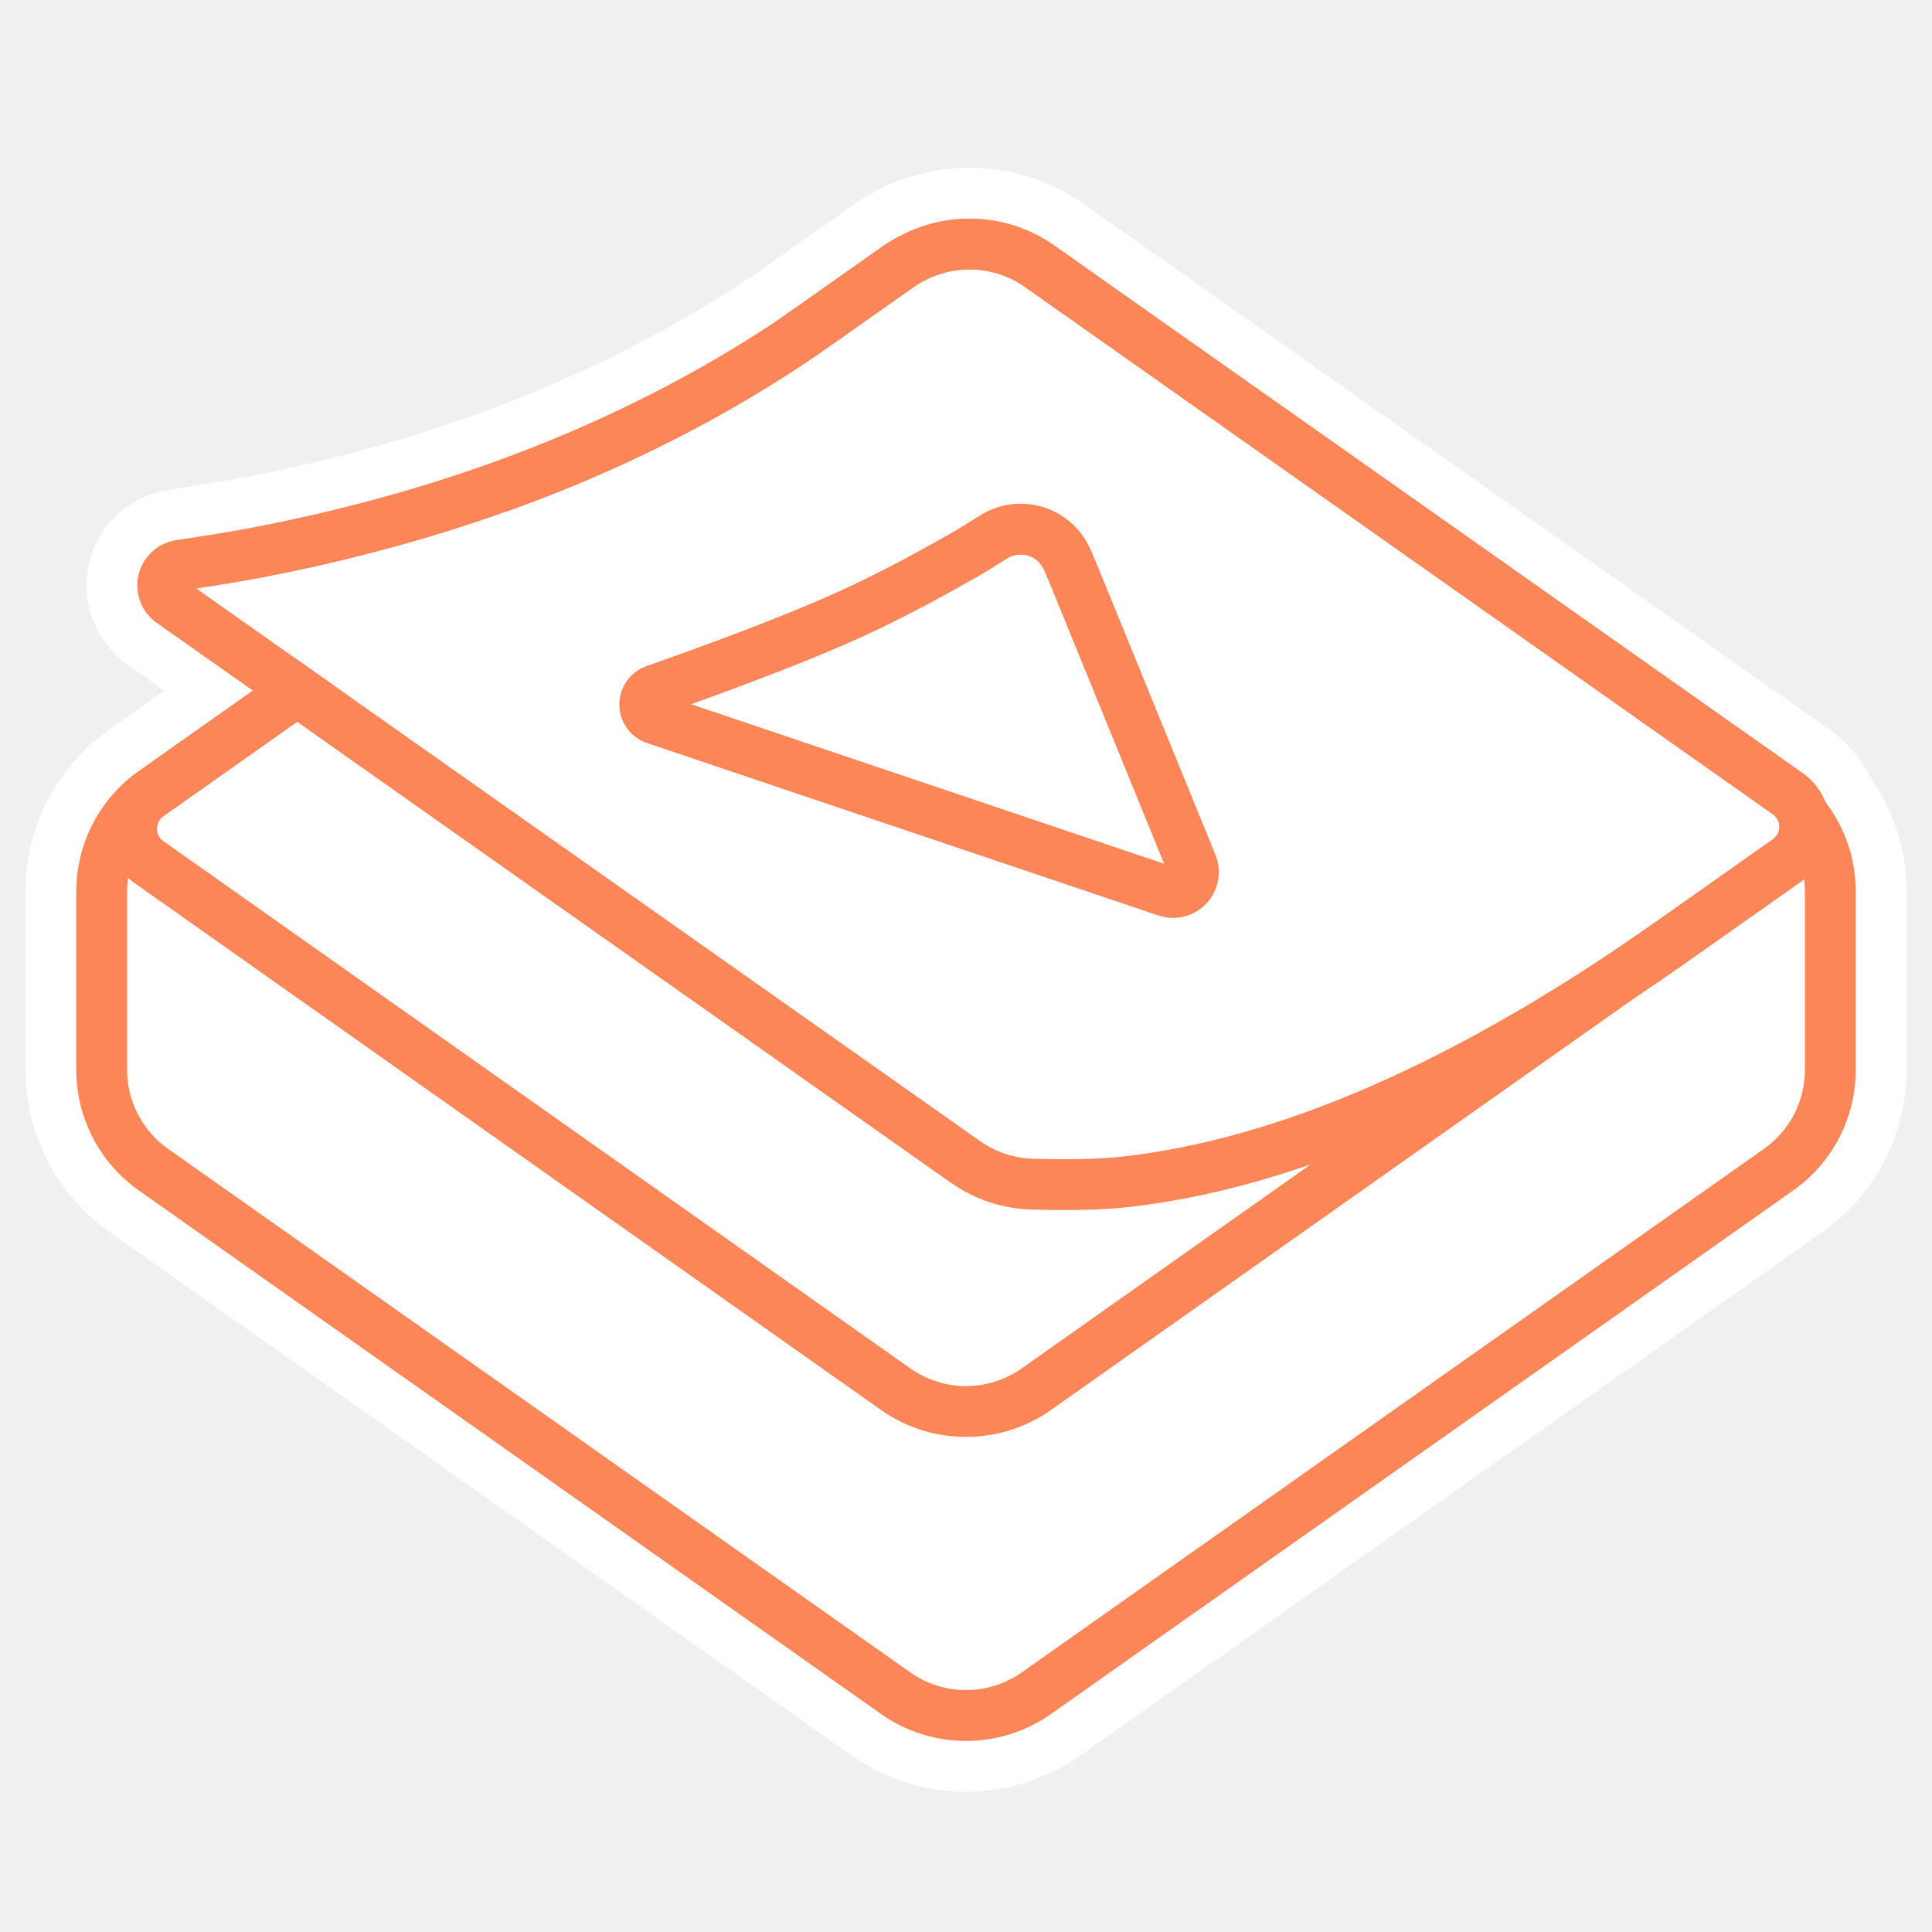
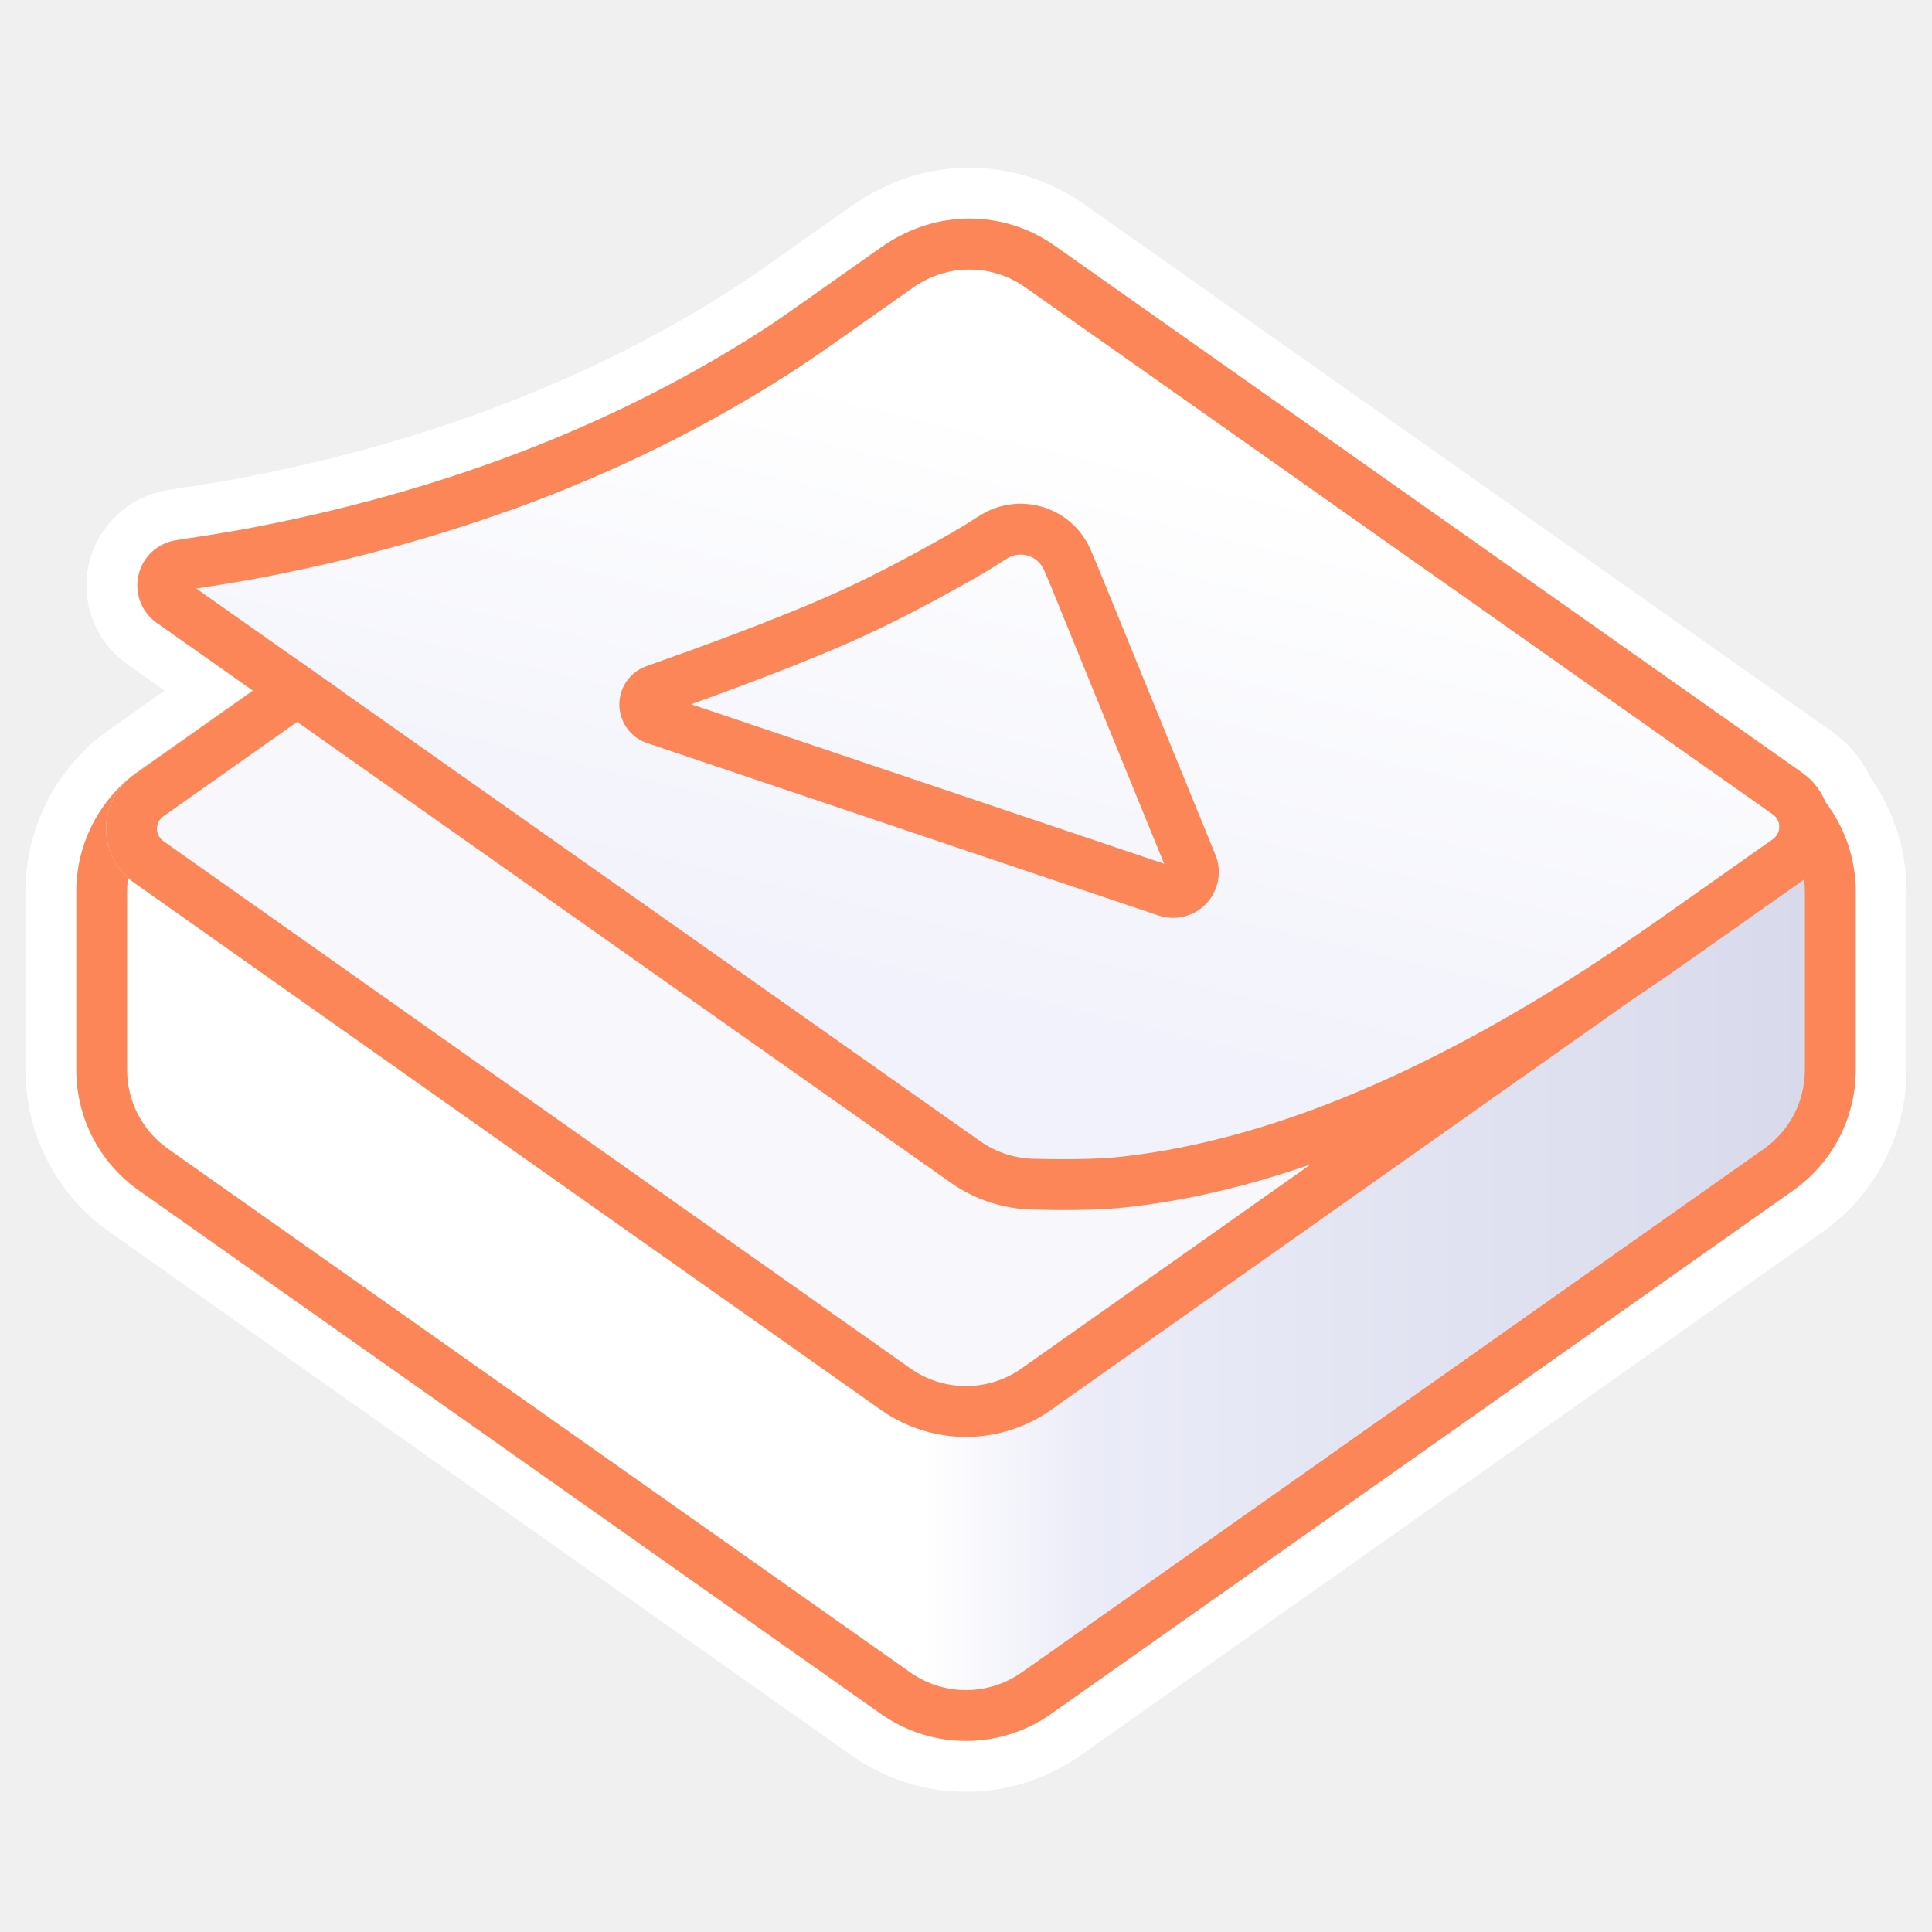
<svg xmlns="http://www.w3.org/2000/svg" width="380" height="380" viewBox="0 0 380 380">
+   <defs>
+     <linearGradient id="a" x1="98.704%" x2="47.641%" y1="50%" y2="50%">
+       <stop offset="0%" stop-color="#D7D8EA" />
+       <stop offset="82.432%" stop-color="#EBECF8" />
+       <stop offset="100%" stop-color="#FFFFFF" />
+     </linearGradient>
+     <linearGradient id="b" x1="39.009%" x2="63.216%" y1="78.718%" y2="21.744%">
+       <stop offset="0%" stop-color="#F1F2FB" />
+       <stop offset="100%" stop-color="#FFFFFF" />
+     </linearGradient>
+   </defs>
  <g fill="none" fill-rule="evenodd" transform="translate(5 32)">
    <path fill="#FFFFFF" fill-rule="nonzero" d="M370,143.357 L370,178.434 C370,191.11 363.839,202.996 353.48,210.303 L207.48,313.29 C194.001,322.798 175.999,322.798 162.52,313.29 L16.52,210.303 C6.161,202.996 -9.23705556e-14,191.11 0,178.434 L2.27373675e-13,143.357 C3.19744231e-13,130.681 6.161,118.795 16.52,111.488 L27.374,103.832 L20.054,98.671 C11.478,92.625 9.428,80.771 15.474,72.194 C18.463,67.955 23.056,65.122 28.186,64.353 C34.667,63.381 39.725,62.542 43.312,61.846 C81.379,54.463 114.498,41.311 142.788,22.42 L162.52,8.501 C163.726,7.65 164.975,6.871 166.263,6.165 C179.381,-1.37 195.73,-0.644 208.153,8.114 L355.249,111.825 C358.513,114.127 361.074,117.195 362.752,120.711 C367.442,127.287 370,135.195 370,143.357 Z" />
+     <path fill="url(#a)" fill-rule="nonzero" d="M360,142.473 L360,178.434 C360,187.86 355.419,196.698 347.716,202.131 L201.716,305.118 C191.693,312.188 178.307,312.188 168.284,305.118 L22.284,202.131 C14.581,196.698 10,187.86 10,178.434 L10,142.473 C10,138.055 13.582,134.473 18,134.473 C19.657,134.473 21.273,134.988 22.625,135.946 L172.281,241.988 C179.901,247.387 190.099,247.387 197.719,241.988 L347.375,135.946 C350.98,133.391 355.973,134.243 358.527,137.848 C359.485,139.2 360,140.816 360,142.473 Z" />
    <path fill="#FC8657" fill-rule="nonzero" d="M341.952,127.831 L195.952,24.844 C189.385,20.212 180.615,20.212 174.048,24.844 L28.048,127.831 C23.002,131.391 20,137.181 20,143.357 L20,178.434 C20,184.61 23.002,190.4 28.048,193.96 L174.048,296.947 C180.615,301.579 189.385,301.579 195.952,296.947 L341.952,193.96 C346.998,190.4 350,184.61 350,178.434 L350,143.357 C350,137.181 346.998,131.391 341.952,127.831 Z M347.716,119.66 C355.419,125.093 360,133.931 360,143.357 L360,178.434 C360,187.86 355.419,196.698 347.716,202.131 L201.716,305.118 C191.693,312.188 178.307,312.188 168.284,305.118 L22.284,202.131 C14.581,196.698 10,187.86 10,178.434 L10,143.357 C10,133.931 14.581,125.093 22.284,119.66 L168.284,16.673 C178.307,9.603 191.693,9.603 201.716,16.673 L347.716,119.66 Z" />
+     <path fill="#F7F7FC" fill-rule="nonzero" d="M201.724,16.685 L348.624,120.379 C354.49,124.52 355.889,132.631 351.748,138.497 C350.893,139.709 349.836,140.765 348.624,141.621 L201.724,245.315 C191.698,252.392 178.302,252.392 168.276,245.315 L21.376,141.621 C15.51,137.48 14.111,129.369 18.252,123.503 C19.107,122.291 20.164,121.235 21.376,120.379 L168.276,16.685 C178.302,9.608 191.698,9.608 201.724,16.685 Z" />
    <path fill="#FC8657" fill-rule="nonzero" d="M195.957,24.855 C189.388,20.218 180.612,20.218 174.043,24.855 L27.142,128.549 C26.863,128.746 26.619,128.99 26.422,129.27 C25.466,130.624 25.789,132.495 27.142,133.451 L174.043,237.145 C180.612,241.782 189.388,241.782 195.957,237.145 L342.858,133.451 C343.137,133.254 343.381,133.01 343.578,132.73 C344.534,131.376 344.211,129.505 342.858,128.549 L195.957,24.855 Z M201.724,16.685 L348.624,120.379 C354.49,124.52 355.889,132.631 351.748,138.497 C350.893,139.709 349.836,140.765 348.624,141.621 L201.724,245.315 C191.698,252.392 178.302,252.392 168.276,245.315 L21.376,141.621 C15.51,137.48 14.111,129.369 18.252,123.503 C19.107,122.291 20.164,121.235 21.376,120.379 L168.276,16.685 C178.302,9.608 191.698,9.608 201.724,16.685 Z" />
-     <path fill="#FFFFFF" fill-rule="nonzero" d="M33.612,83.759 L41.031,88.99 L187.766,192.447 C190.826,194.604 194.456,195.809 198.199,195.911 C205.523,196.11 211.307,195.974 215.504,195.515 C246.706,192.103 281.977,176.61 321.242,148.926 L343.724,133.075 C344.005,132.877 344.249,132.632 344.447,132.352 C345.402,130.997 345.078,129.126 343.724,128.171 L196.628,24.46 C190.063,19.831 181.297,19.831 174.731,24.46 L159.162,35.438 C127.437,57.806 90.074,73.15 47.12,81.48 C43.697,82.144 39.198,82.903 33.612,83.759 Z" />
+     <path fill="url(#b)" fill-rule="nonzero" d="M33.612,83.759 L41.031,88.99 L187.766,192.447 C190.826,194.604 194.456,195.809 198.199,195.911 C205.523,196.11 211.307,195.974 215.504,195.515 C246.706,192.103 281.977,176.61 321.242,148.926 L343.724,133.075 C344.005,132.877 344.249,132.632 344.447,132.352 C345.402,130.997 345.078,129.126 343.724,128.171 L196.628,24.46 C190.063,19.831 181.297,19.831 174.731,24.46 L159.162,35.438 C127.437,57.806 90.074,73.15 47.12,81.48 C43.697,82.144 39.198,82.903 33.612,83.759 Z" />
    <path fill="#FC8657" fill-rule="nonzero" d="M33.612,83.759 L41.031,88.99 L187.766,192.447 C190.826,194.604 194.456,195.809 198.199,195.911 C205.523,196.11 211.307,195.974 215.504,195.515 C246.706,192.103 281.977,176.61 321.242,148.926 L343.724,133.075 C344.005,132.877 344.249,132.632 344.447,132.352 C345.402,130.997 345.078,129.126 343.724,128.171 L196.628,24.46 C190.063,19.831 181.297,19.831 174.731,24.46 L159.162,35.438 C127.437,57.806 90.074,73.15 47.12,81.48 C43.697,82.144 39.198,82.903 33.612,83.759 Z M202.391,16.287 L349.486,119.998 C355.354,124.135 356.757,132.246 352.62,138.114 C351.763,139.33 350.703,140.39 349.486,141.248 L327.004,157.099 C286.466,185.681 249.686,201.836 216.591,205.455 C211.873,205.971 205.667,206.118 197.927,205.907 C192.214,205.752 186.675,203.913 182.004,200.619 L35.269,97.163 L25.817,90.498 C21.754,87.634 20.783,82.019 23.647,77.957 C25.063,75.949 27.238,74.607 29.668,74.242 C36.279,73.251 41.467,72.39 45.216,71.663 C86.823,63.594 122.869,48.791 153.4,27.265 L168.969,16.287 C178.99,9.222 192.37,9.222 202.391,16.287 Z M210.642,78.758 L234.06,136.138 C235.938,140.74 233.73,145.993 229.128,147.871 C227.127,148.688 224.899,148.757 222.852,148.067 L130.557,116.944 L122.259,114.146 C118.073,112.734 115.823,108.196 117.235,104.009 C118.021,101.679 119.834,99.84 122.153,99.022 C125.633,97.793 128.368,96.817 130.354,96.094 C143.262,91.401 153.342,87.39 160.57,84.078 C166.771,81.236 173.93,77.506 182.038,72.89 C183.502,72.056 185.377,70.908 187.651,69.451 C194.626,64.981 203.904,67.013 208.373,73.988 C208.815,74.677 209.2,75.402 209.524,76.155 L210.642,78.758 Z M222.343,133.894 L201.42,82.622 L200.337,80.105 C200.229,79.854 200.101,79.613 199.954,79.383 C198.464,77.058 195.371,76.381 193.046,77.871 C190.637,79.415 188.621,80.649 186.986,81.58 C178.639,86.332 171.226,90.194 164.736,93.168 C157.224,96.611 146.911,100.714 133.772,105.492 C132.948,105.792 132.001,106.133 130.93,106.516 L133.752,107.468 L223.975,137.892 L222.343,133.894 Z" />
  </g>
</svg>
